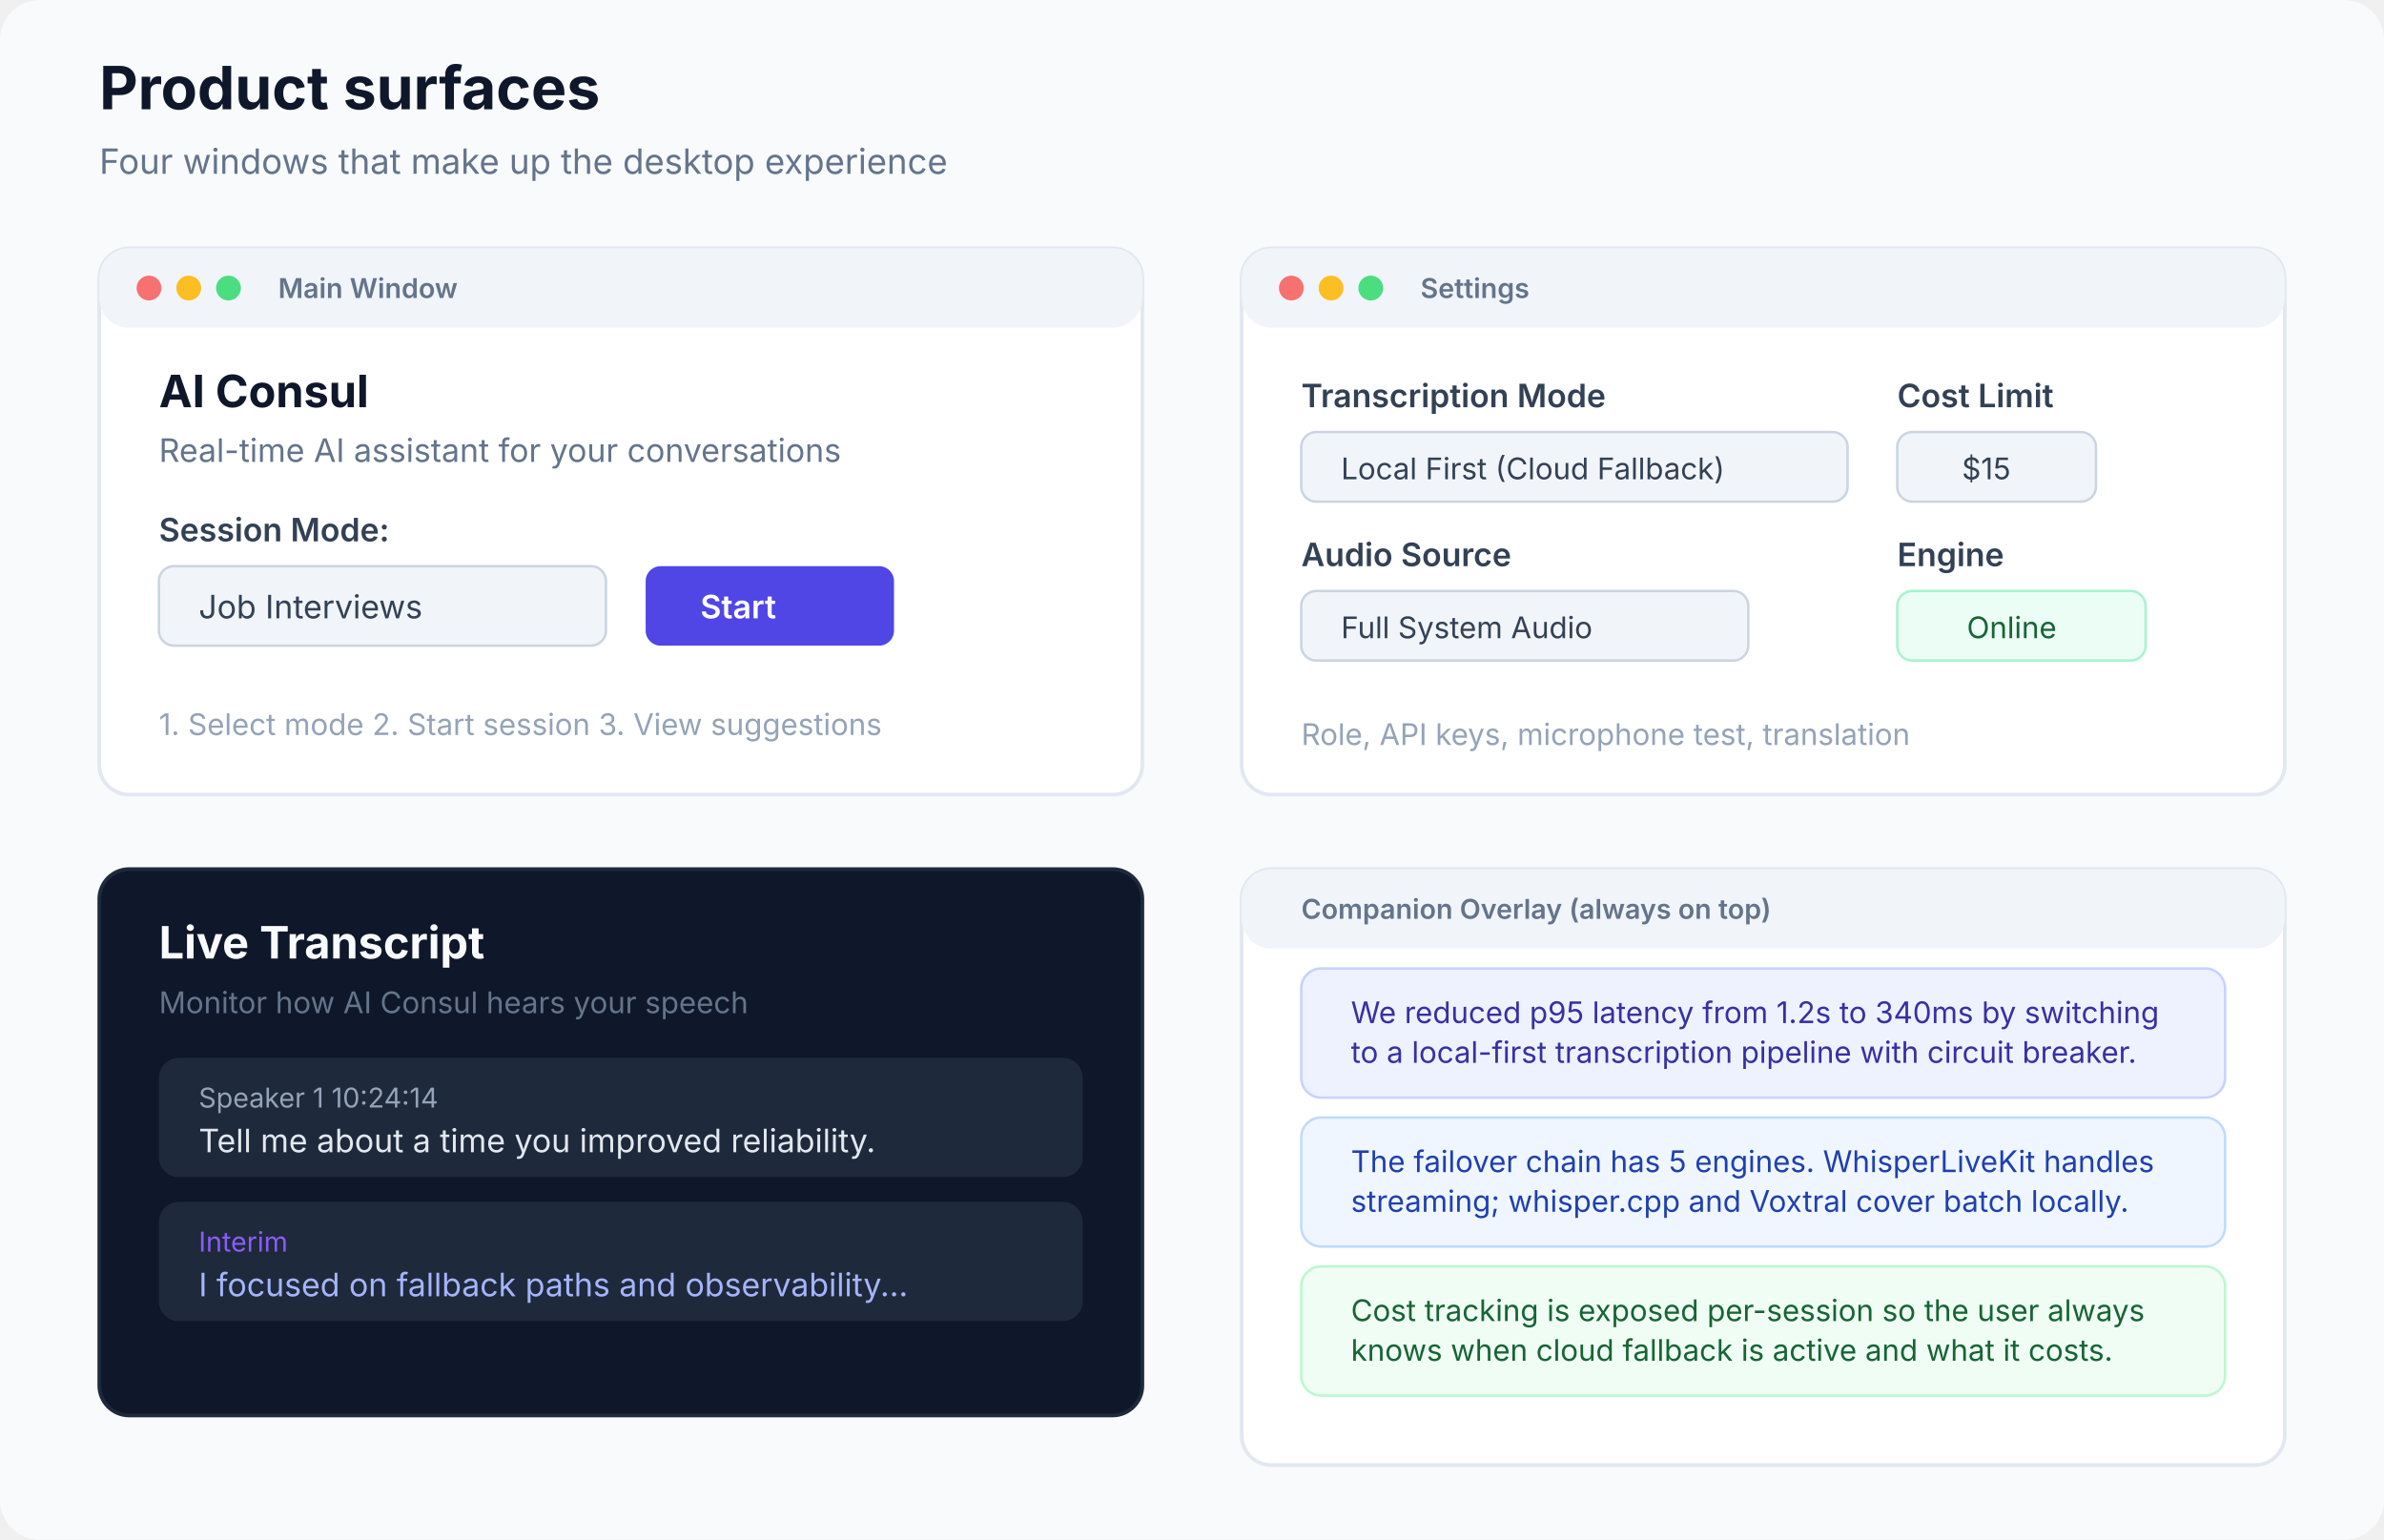
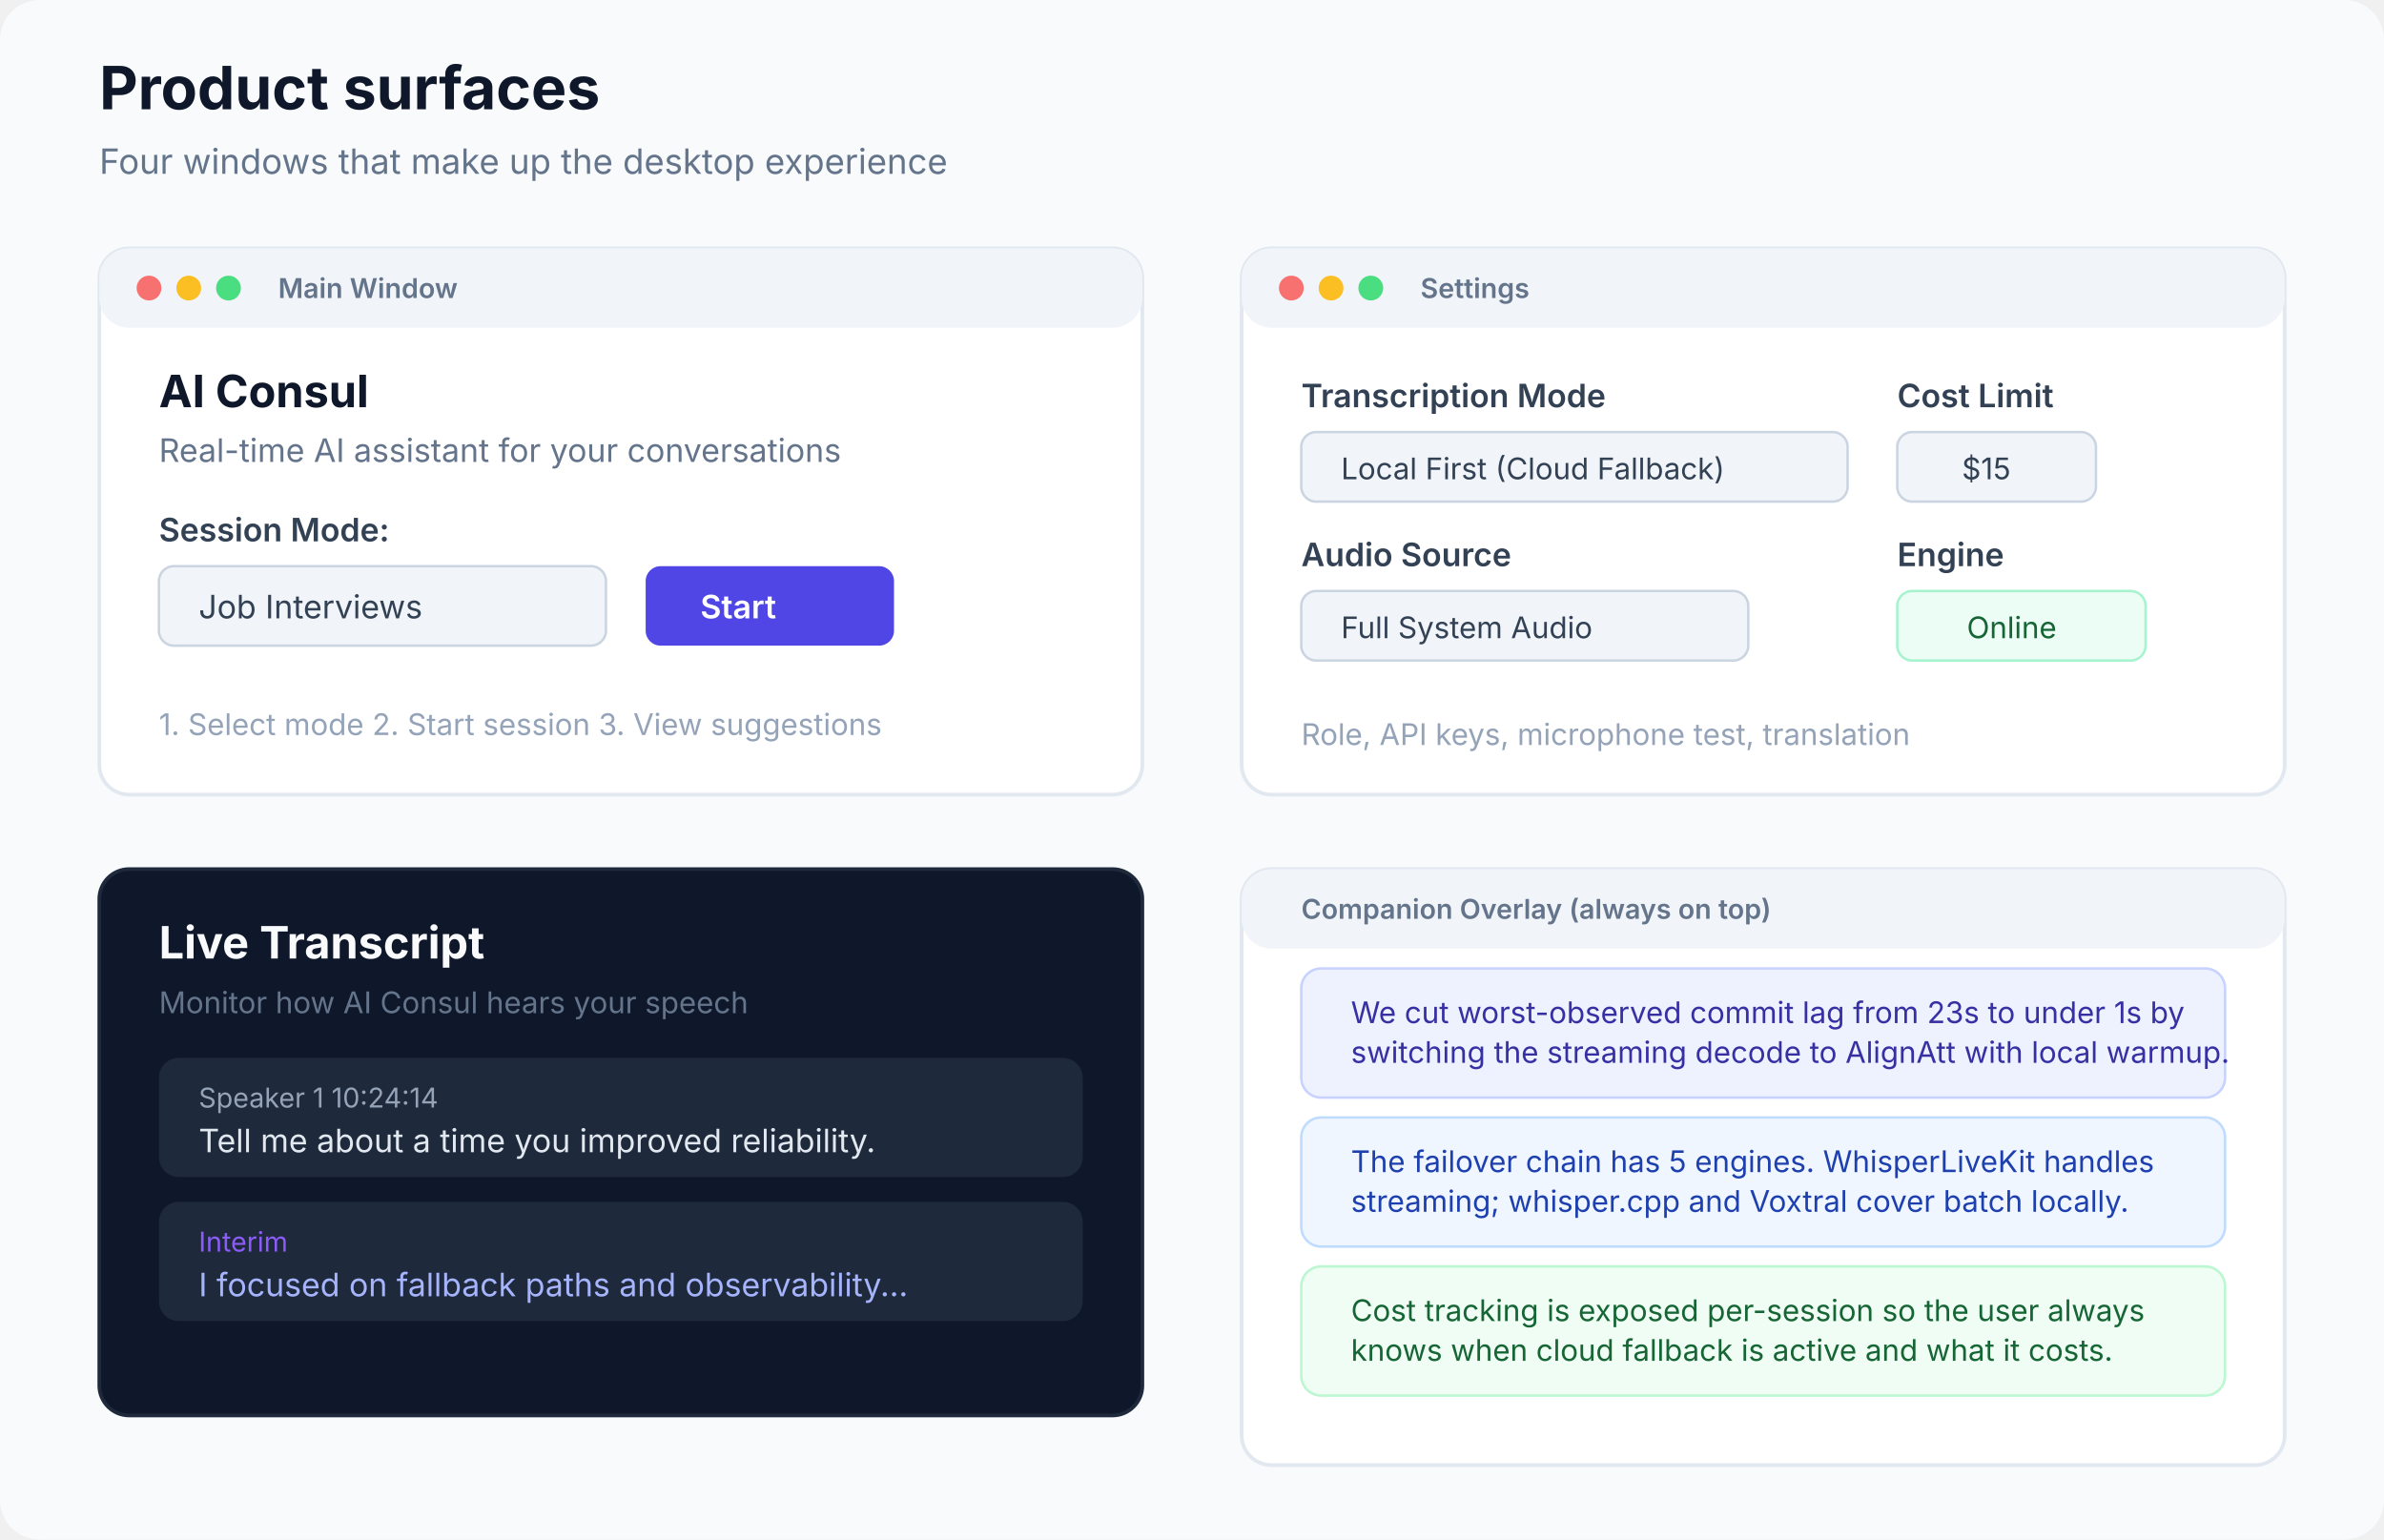
<svg xmlns="http://www.w3.org/2000/svg" width="960" height="620" viewBox="0 0 960 620" fill="none">
  <rect width="960" height="620" rx="16" fill="#F8FAFC" />
  <text x="40" y="44" fill="#0F172A" font-family="system-ui, -apple-system, sans-serif" font-size="24" font-weight="700">Product surfaces</text>
  <text x="40" y="70" fill="#64748B" font-family="system-ui, -apple-system, sans-serif" font-size="14">Four windows that make up the desktop experience</text>
  <rect x="40" y="100" width="420" height="220" rx="12" fill="white" stroke="#E2E8F0" stroke-width="1.5" />
  <rect x="40" y="100" width="420" height="32" rx="12" fill="#F1F5F9" />
  <rect x="40" y="120" width="420" height="1" fill="#F1F5F9" />
  <circle cx="60" cy="116" r="5" fill="#F87171" />
  <circle cx="76" cy="116" r="5" fill="#FBBF24" />
  <circle cx="92" cy="116" r="5" fill="#4ADE80" />
  <text x="112" y="120" fill="#64748B" font-family="system-ui, -apple-system, sans-serif" font-size="11" font-weight="600">Main Window</text>
  <text x="64" y="164" fill="#0F172A" font-family="system-ui, -apple-system, sans-serif" font-size="18" font-weight="700">AI Consul</text>
  <text x="64" y="186" fill="#64748B" font-family="system-ui, -apple-system, sans-serif" font-size="13">Real-time AI assistant for your conversations</text>
  <text x="64" y="218" fill="#334155" font-family="system-ui, -apple-system, sans-serif" font-size="13" font-weight="600">Session Mode:</text>
  <rect x="64" y="228" width="180" height="32" rx="6" fill="#F1F5F9" stroke="#CBD5E1" stroke-width="1" />
  <text x="80" y="249" fill="#334155" font-family="system-ui, -apple-system, sans-serif" font-size="13">Job Interviews</text>
  <rect x="260" y="228" width="100" height="32" rx="6" fill="#4F46E5" />
  <text x="282" y="249" fill="white" font-family="system-ui, -apple-system, sans-serif" font-size="13" font-weight="600">Start</text>
  <text x="64" y="296" fill="#94A3B8" font-family="system-ui, -apple-system, sans-serif" font-size="12">1. Select mode  2. Start session  3. View suggestions</text>
  <rect x="500" y="100" width="420" height="220" rx="12" fill="white" stroke="#E2E8F0" stroke-width="1.5" />
  <rect x="500" y="100" width="420" height="32" rx="12" fill="#F1F5F9" />
  <rect x="500" y="120" width="420" height="1" fill="#F1F5F9" />
  <circle cx="520" cy="116" r="5" fill="#F87171" />
  <circle cx="536" cy="116" r="5" fill="#FBBF24" />
  <circle cx="552" cy="116" r="5" fill="#4ADE80" />
  <text x="572" y="120" fill="#64748B" font-family="system-ui, -apple-system, sans-serif" font-size="11" font-weight="600">Settings</text>
  <text x="524" y="164" fill="#334155" font-family="system-ui, -apple-system, sans-serif" font-size="13" font-weight="600">Transcription Mode</text>
  <rect x="524" y="174" width="220" height="28" rx="6" fill="#F1F5F9" stroke="#CBD5E1" stroke-width="1" />
  <text x="540" y="193" fill="#334155" font-family="system-ui, -apple-system, sans-serif" font-size="12">Local First (Cloud Fallback)</text>
  <text x="524" y="228" fill="#334155" font-family="system-ui, -apple-system, sans-serif" font-size="13" font-weight="600">Audio Source</text>
  <rect x="524" y="238" width="180" height="28" rx="6" fill="#F1F5F9" stroke="#CBD5E1" stroke-width="1" />
  <text x="540" y="257" fill="#334155" font-family="system-ui, -apple-system, sans-serif" font-size="12">Full System Audio</text>
  <text x="764" y="164" fill="#334155" font-family="system-ui, -apple-system, sans-serif" font-size="13" font-weight="600">Cost Limit</text>
  <rect x="764" y="174" width="80" height="28" rx="6" fill="#F1F5F9" stroke="#CBD5E1" stroke-width="1" />
  <text x="790" y="193" fill="#334155" font-family="system-ui, -apple-system, sans-serif" font-size="12">$15</text>
  <text x="764" y="228" fill="#334155" font-family="system-ui, -apple-system, sans-serif" font-size="13" font-weight="600">Engine</text>
  <rect x="764" y="238" width="100" height="28" rx="6" fill="#ECFDF5" stroke="#A7F3D0" stroke-width="1" />
  <text x="792" y="257" fill="#166534" font-family="system-ui, -apple-system, sans-serif" font-size="12">Online</text>
  <text x="524" y="300" fill="#94A3B8" font-family="system-ui, -apple-system, sans-serif" font-size="12">Role, API keys, microphone test, translation</text>
  <rect x="40" y="350" width="420" height="220" rx="12" fill="#0F172A" stroke="#1E293B" stroke-width="1.5" />
  <text x="64" y="386" fill="#F8FAFC" font-family="system-ui, -apple-system, sans-serif" font-size="18" font-weight="700">Live Transcript</text>
  <text x="64" y="408" fill="#64748B" font-family="system-ui, -apple-system, sans-serif" font-size="12">Monitor how AI Consul hears your speech</text>
  <rect x="64" y="426" width="372" height="48" rx="8" fill="#1E293B" />
  <text x="80" y="446" fill="#94A3B8" font-family="system-ui, -apple-system, sans-serif" font-size="11">Speaker 1  10:24:14</text>
  <text x="80" y="464" fill="#E2E8F0" font-family="system-ui, -apple-system, sans-serif" font-size="13">Tell me about a time you improved reliability.</text>
  <rect x="64" y="484" width="372" height="48" rx="8" fill="#1E293B" />
  <text x="80" y="504" fill="#8B5CF6" font-family="system-ui, -apple-system, sans-serif" font-size="11">Interim</text>
  <text x="80" y="522" fill="#A5B4FC" font-family="system-ui, -apple-system, sans-serif" font-size="13">I focused on fallback paths and observability...</text>
  <rect x="500" y="350" width="420" height="240" rx="12" fill="white" stroke="#E2E8F0" stroke-width="1.5" />
  <rect x="500" y="350" width="420" height="32" rx="12" fill="#F1F5F9" />
  <rect x="500" y="370" width="420" height="1" fill="#F1F5F9" />
  <text x="524" y="370" fill="#64748B" font-family="system-ui, -apple-system, sans-serif" font-size="11" font-weight="600">Companion Overlay  (always on top)</text>
  <rect x="524" y="390" width="372" height="52" rx="8" fill="#EEF2FF" stroke="#C7D2FE" stroke-width="1" />
-   <text x="544" y="412" fill="#3730A3" font-family="system-ui, -apple-system, sans-serif" font-size="12">We reduced p95 latency from 1.2s to 340ms by switching</text>
-   <text x="544" y="428" fill="#3730A3" font-family="system-ui, -apple-system, sans-serif" font-size="12">to a local-first transcription pipeline with circuit breaker.</text>
+   <text x="544" y="412" fill="#3730A3" font-family="system-ui, -apple-system, sans-serif" font-size="12">We cut worst-observed commit lag from 23s to under 1s by</text>
+   <text x="544" y="428" fill="#3730A3" font-family="system-ui, -apple-system, sans-serif" font-size="12">switching the streaming decode to AlignAtt with local warmup.</text>
  <rect x="524" y="450" width="372" height="52" rx="8" fill="#EFF6FF" stroke="#BFDBFE" stroke-width="1" />
  <text x="544" y="472" fill="#1E40AF" font-family="system-ui, -apple-system, sans-serif" font-size="12">The failover chain has 5 engines. WhisperLiveKit handles</text>
  <text x="544" y="488" fill="#1E40AF" font-family="system-ui, -apple-system, sans-serif" font-size="12">streaming; whisper.cpp and Voxtral cover batch locally.</text>
  <rect x="524" y="510" width="372" height="52" rx="8" fill="#F0FDF4" stroke="#BBF7D0" stroke-width="1" />
  <text x="544" y="532" fill="#166534" font-family="system-ui, -apple-system, sans-serif" font-size="12">Cost tracking is exposed per-session so the user always</text>
  <text x="544" y="548" fill="#166534" font-family="system-ui, -apple-system, sans-serif" font-size="12">knows when cloud fallback is active and what it costs.</text>
</svg>
